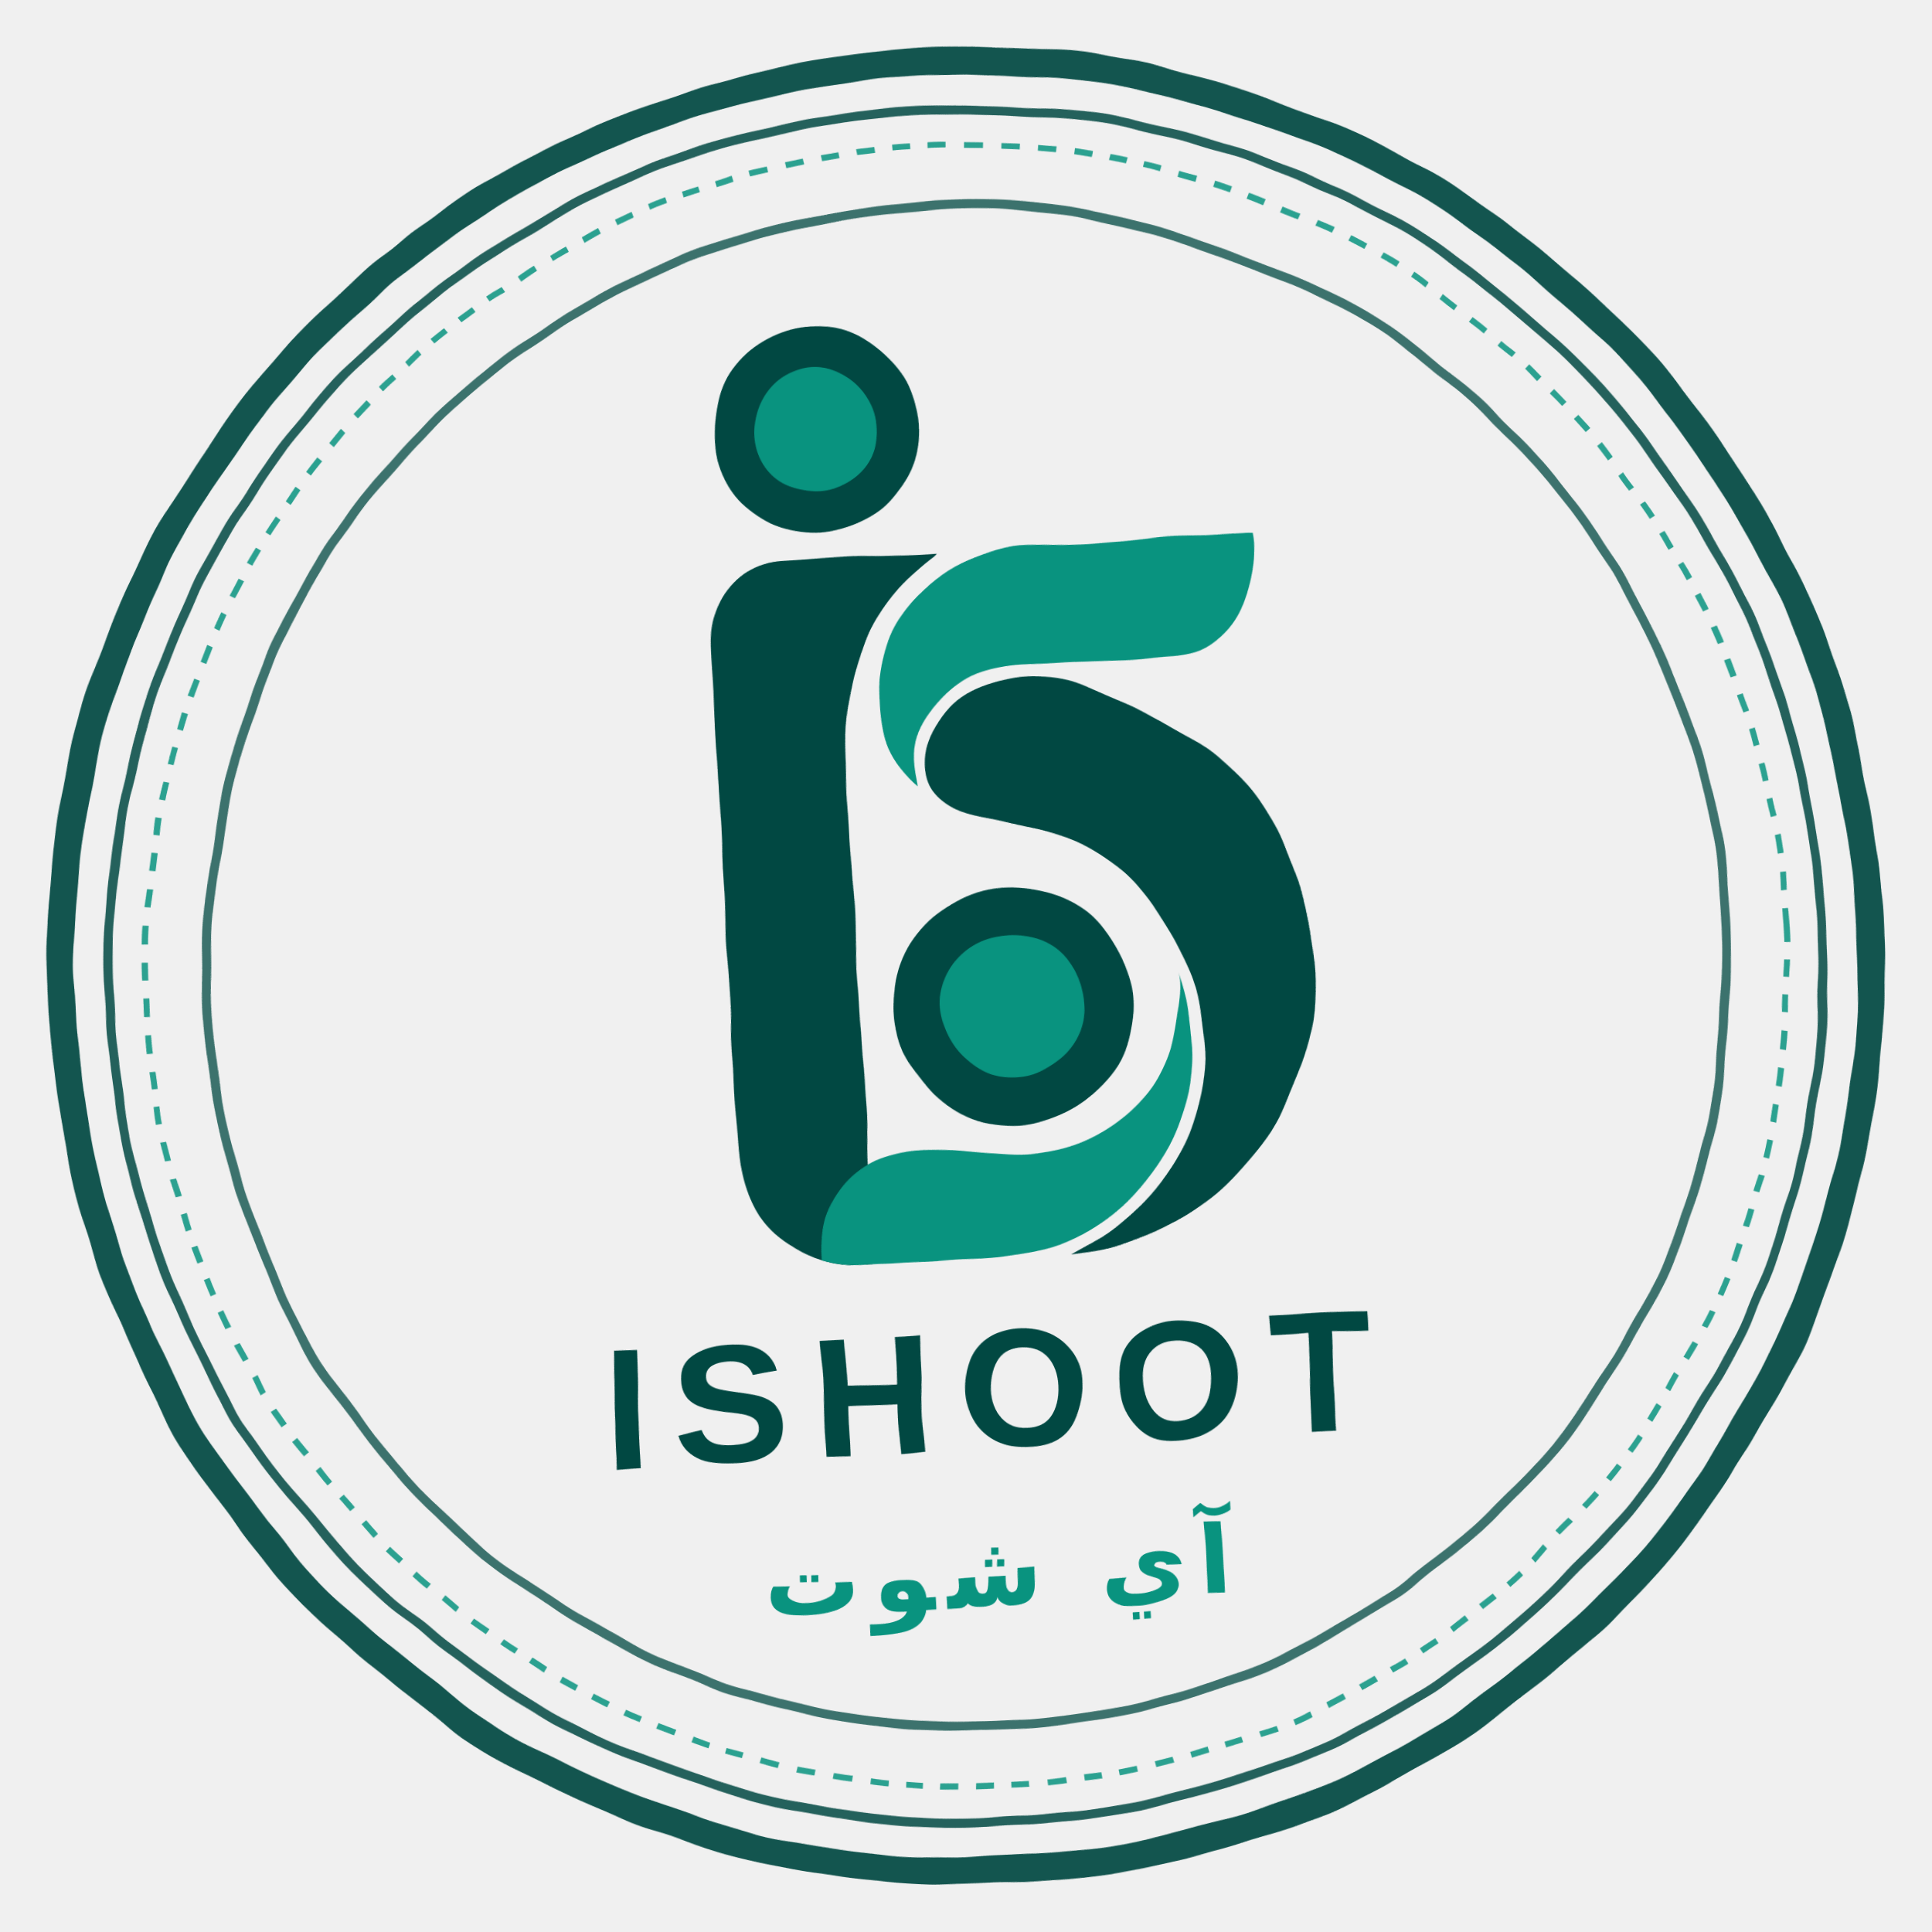
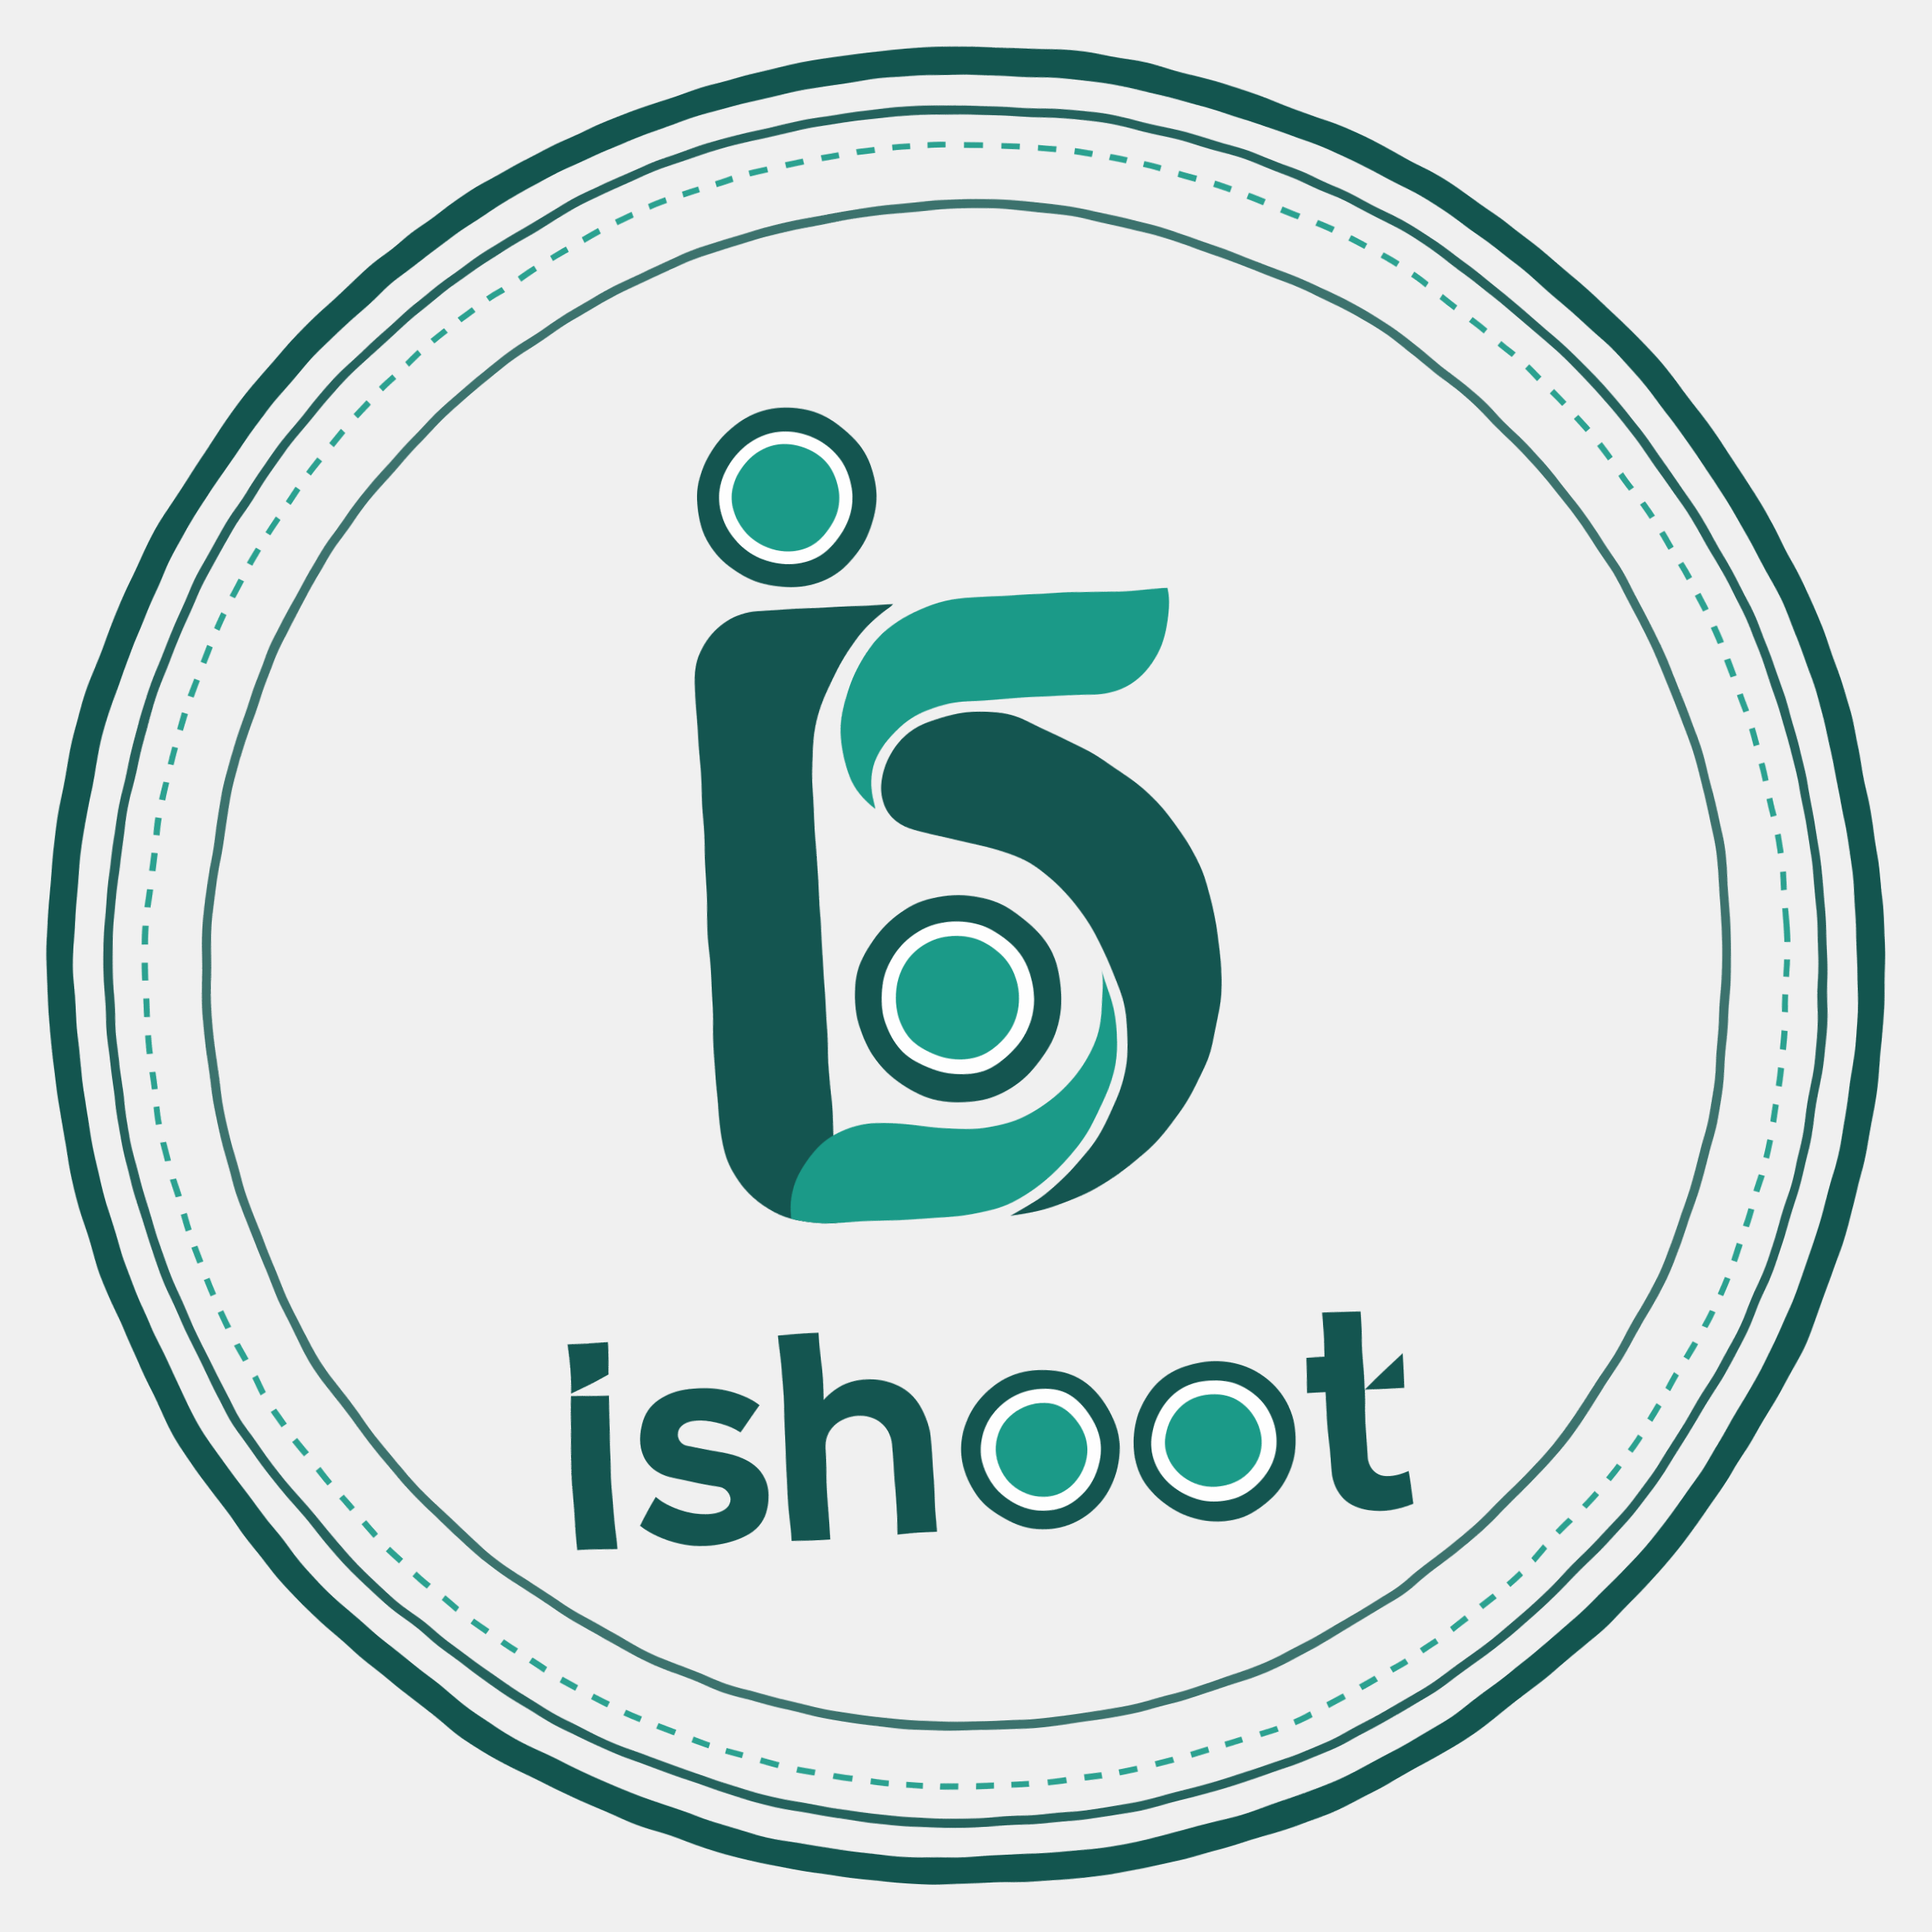
<svg xmlns="http://www.w3.org/2000/svg" viewBox="0 0 320 320" width="320" height="320">
  <defs>
    <filter id="stamp-texture" x="-10%" y="-10%" width="120%" height="120%">
      <feTurbulence type="fractalNoise" baseFrequency="0.04" numOctaves="3" result="noise" />
      <feDisplacementMap in="SourceGraphic" in2="noise" scale="1.5" xChannelSelector="R" yChannelSelector="G" />
    </filter>
  </defs>
  <g transform="rotate(-3 160 160)" filter="url(#stamp-texture)">
    <circle cx="160" cy="160" r="150" fill="none" stroke="#014842" stroke-width="4.5" stroke-opacity="0.92" />
    <circle cx="160" cy="160" r="142" fill="none" stroke="#014842" stroke-width="1.5" stroke-opacity="0.85" />
    <circle cx="160" cy="160" r="136" fill="none" stroke="#09937F" stroke-width="1" stroke-dasharray="3,3" stroke-opacity="0.85" />
    <circle cx="160" cy="160" r="126" fill="none" stroke="#014842" stroke-width="1.5" stroke-opacity="0.75" />
-     <g transform="translate(108, 48) scale(0.36)">
-       <path fill="#014842" d="M724.28,724.29c0.01,15.15,0.02,30.29,0.05,45.43c0.01,8.17,0.02,16.33,0.04,24.49c0.01,7.19,1.12,14.38,1.73,21.59c-1.05,0.1-2.11,0.18-3.18,0.22c-1.47,0.06-2.96,0.06-4.47-0.01c-5.91-0.24-12.04-1.4-17.93-3.56c-16.09-5.86-30.44-19.07-34.03-40.8c-0.85-5.14-1.27-10.41-1.28-15.62c-0.08-74.83-0.04-149.66-0.07-224.49c0-8.9,1.51-17.36,6.4-24.96c6.5-10.1,15.91-15.83,27.78-16.04c23.93-0.42,47.88-0.13,72.32-0.13c-0.72,0.65-1.1,1.09-1.58,1.4c-25.36,16.32-39.48,39.89-44.25,69.28c-1.11,6.85-1.45,13.89-1.46,20.84c-0.04,25.98-0.06,51.96-0.06,77.94" transform="translate(-630, -370)" />
-       <path fill="#014842" d="M815.86,816.08c6.59-3.39,13.23-6.18,19.22-9.98c28.2-17.87,43.91-43.57,46.87-76.85c2.33-26.17-6.37-49.34-19.96-71.1c-9.09-14.57-20.71-26.49-36.77-33.05c-8.46-3.45-17.53-5.4-26.34-7.98c-7.33-2.15-14.9-3.66-21.97-6.45c-14.44-5.68-20-18.42-14.73-33.08c5.21-14.5,16.31-22.67,30.8-25.99c14.36-3.29,29.38-2.91,42.88,3.34c23.94,11.07,48,23.6,65.94,43.39c19.52,21.53,29.84,47.05,32.42,75.79c2.15,23.98-0.84,47.38-11.15,69.2c-15.96,33.81-45.28,59.69-81.78,68.87c-4.66,1.17-9.39,2.06-14.15,2.76C823.41,815.49,819.64,815.71,815.86,816.08z" transform="translate(-630, -370)" />
-       <path fill="#09937F" d="M875.39,705.87c-0.87-5.71-2.57-11.29-3.89-16.93c1.37,5.86-0.44,14.3-1.41,20.16c-1.13,6.81-3.03,13.5-5.88,19.8c-10.98,24.26-35.21,39.05-61.62,39.91c-18.56,0.61-36.65-5.7-55.22-5.09c-11.83,0.39-22.96,4.18-31.73,12.32c-10.37,9.63-15.47,21.59-15.15,35.75c0.01,0.23,0.01,0.45,0.02,0.65c5.89,2.16,12.02,3.32,17.93,3.56c1.49,0.01,2.98,0.01,4.47,0.01c14.06,0,28.11,0.05,42.17-0.02c20.91-0.1,40.82-0.76,59.81-10.45c14.79-7.54,27.47-18.99,36.47-32.94C874.05,752.95,878.94,728.97,875.39,705.87z" transform="translate(-630, -370)" />
-       <path fill="#09937F" d="M916.74,489.15c1.07,6.69,0.27,13.11-1.17,19.43c-3.39,14.89-10.93,26.76-25.74,32.46c-4.32,1.66-9.23,2.4-13.88,2.46c-23.36,0.3-46.72,0.1-70.07,0.36c-12.61,0.14-24.36,3.55-34.36,11.53c-12.57,10.04-18.53,22.83-15.31,39.13c0.18,0.91,0.28,1.83,0.49,3.23c-6.09-5.36-10.01-11.58-12.59-18.68c-8.78-24.11-1.49-52.5,18.05-70.09c14.64-13.18,31.68-20.05,51.55-19.96c33.34,0.14,66.68,0.01,100.03,0.01C914.66,489.03,915.61,489.11,916.74,489.15z" transform="translate(-630, -370)" />
-       <circle fill="#014842" cx="718.38" cy="431.38" r="47.46" transform="translate(-630, -370)" />
-       <circle fill="#09937F" cx="718.38" cy="431.38" r="28.4" transform="translate(-630, -370)" />
-       <circle fill="#014842" cx="795.12" cy="700.48" r="54.71" transform="translate(-630, -370)" />
-       <circle fill="#09937F" cx="795.12" cy="700.48" r="32.74" transform="translate(-630, -370)" />
-     </g>
-     <text x="160" y="240" fill="#014842" font-family="'Thmanyah Sans', 'Arial', sans-serif" font-size="28" font-weight="900" letter-spacing="4" text-anchor="middle">
-       ISHOOT
-     </text>
-     <text x="160" y="266" fill="#09937F" font-family="'Thmanyah Sans', 'Arial', sans-serif" font-size="16" font-weight="700" letter-spacing="2" text-anchor="middle">
-       آي شوت
-     </text>
+     <svg x="90" y="66" width="140" height="188" viewBox="578 300 444 600" preserveAspectRatio="xMidYMid meet" opacity="0.92">
+       <g>
+         <g>
+           <path fill="#014842" d="M724.28,640.73c0.01,15.15,0.02,30.29,0.05,45.43c0.01,8.17,0.02,16.33,0.04,24.49    c0.01,7.19,1.12,14.38,1.73,21.59c-1.05,0.1-2.11,0.18-3.18,0.22c-1.47,0.06-2.96,0.06-4.47-0.01c-5.91-0.24-12.04-1.4-17.93-3.56    c-16.09-5.86-30.44-19.07-34.03-40.8c-0.85-5.14-1.27-10.41-1.28-15.62c-0.08-74.83-0.04-149.66-0.07-224.49    c0-8.9,1.51-17.36,6.4-24.96c6.5-10.1,15.91-15.83,27.78-16.04c23.93-0.42,47.88-0.13,72.32-0.13c-0.72,0.65-1.1,1.09-1.58,1.4    c-25.35,16.32-39.48,39.89-44.25,69.28c-1.11,6.85-1.45,13.89-1.46,20.84c-0.04,25.98-0.06,51.96-0.06,77.94" />
+           <path fill="#014842" d="M815.86,732.52c6.59-3.39,13.23-6.18,19.22-9.98c28.2-17.87,43.91-43.57,46.87-76.85    c2.33-26.17-6.37-49.34-19.96-71.1c-9.09-14.57-20.71-26.49-36.77-33.05c-8.46-3.45-17.53-5.4-26.34-7.98    c-7.33-2.15-14.9-3.66-21.97-6.45c-14.44-5.68-20-18.42-14.73-33.08c5.21-14.5,16.31-22.67,30.8-25.99    c14.36-3.29,29.38-2.91,42.88,3.34c23.94,11.07,48,23.6,65.94,43.39c19.52,21.53,29.84,47.05,32.42,75.79    c2.15,23.98-0.84,47.38-11.15,69.2c-15.96,33.81-45.28,59.69-81.78,68.87c-4.66,1.17-9.39,2.06-14.15,2.76    C823.41,731.93,819.64,732.15,815.86,732.52z" />
+           <path fill="#09937F" d="M875.39,622.31c-0.87-5.71-2.57-11.29-3.89-16.93c1.37,5.86-0.44,14.3-1.41,20.16    c-1.13,6.81-3.03,13.5-5.88,19.8c-10.98,24.26-35.21,39.05-61.62,39.91c-18.56,0.61-36.65-5.7-55.22-5.09    c-11.83,0.39-22.96,4.18-31.73,12.32c-10.37,9.63-15.47,21.59-15.15,35.75c0.01,0.23,0.01,0.45,0.02,0.65    c5.89,2.16,12.02,3.32,17.93,3.56c1.49,0.01,2.98,0.01,4.47,0.01c14.06,0,28.11,0.05,42.17-0.02c20.91-0.1,40.82-0.76,59.81-10.45    c14.79-7.54,27.47-18.99,36.47-32.94C874.05,669.39,878.94,645.41,875.39,622.31z" />
+           <path fill="#09937F" d="M916.74,405.59c1.07,6.69,0.27,13.11-1.17,19.43c-3.39,14.89-10.93,26.76-25.74,32.46    c-4.32,1.66-9.23,2.4-13.88,2.46c-23.36,0.3-46.72,0.1-70.07,0.36c-12.61,0.14-24.36,3.55-34.36,11.53    c-12.57,10.04-18.53,22.83-15.31,39.13c0.18,0.9,0.28,1.83,0.49,3.23c-6.09-5.36-10.01-11.58-12.59-18.68    c-8.78-24.11-1.49-52.5,18.05-70.09c14.64-13.18,31.68-20.05,51.55-19.96c33.34,0.14,66.68,0.01,100.03,0.01    C914.66,405.47,915.61,405.54,916.74,405.59z" />
+           <ellipse transform="matrix(0.9743 -0.2252 0.2252 0.9743 -59.8706 170.69)" fill="#014842" cx="718.38" cy="347.82" rx="47.46" ry="47.46" />
+           <ellipse transform="matrix(0.7071 -0.7071 0.7071 0.7071 -35.5384 609.8432)" fill="#FFFFFF" cx="718.38" cy="347.82" rx="35.15" ry="35.15" />
+           <ellipse transform="matrix(0.9739 -0.227 0.227 0.9739 -60.2002 172.1443)" fill="#09937F" cx="718.38" cy="347.82" rx="28.4" ry="28.4" />
+           <circle fill="#014842" cx="795.12" cy="616.92" r="54.71" />
+           <ellipse transform="matrix(0.1096 -0.994 0.994 0.1096 94.7777 1339.632)" fill="#FFFFFF" cx="795.12" cy="616.91" rx="40.51" ry="40.51" />
+           <circle fill="#09937F" cx="795.12" cy="616.92" r="32.74" />
+         </g>
+         <g>
+           <path fill="#FFFFFF" d="M826.18,890.33c-16.84,0-30.83-12.62-32.53-29.36c-0.11-1.1-0.17-2.22-0.17-3.33c0-1.11,0.06-2.24,0.17-3.33    c1.7-16.74,15.68-29.36,32.53-29.36S857,837.56,858.7,854.3c0.11,1.1,0.17,2.22,0.17,3.33c0,1.11-0.06,2.24-0.17,3.33    C857,877.71,843.02,890.33,826.18,890.33z" />
+           <path fill="#FFFFFF" d="M918.25,890.33c-16.84,0-30.83-12.62-32.53-29.36c-0.11-1.1-0.17-2.22-0.17-3.33c0-1.11,0.06-2.24,0.17-3.33    c1.7-16.74,15.68-29.36,32.53-29.36c16.84,0,30.83,12.62,32.53,29.36c0.11,1.11,0.17,2.23,0.17,3.33c0,1.1-0.06,2.22-0.17,3.33    C949.07,877.71,935.09,890.33,918.25,890.33z" />
+           <path fill="#014842" d="M826.21,815.26c-23.3,0-42.19,18.89-42.19,42.19c0,23.3,18.89,42.19,42.19,42.19    c23.3,0,42.19-18.89,42.19-42.19C868.4,834.15,849.51,815.26,826.21,815.26z M826.17,889.66c-17.72,0-32.09-14.37-32.09-32.09    c0-17.72,14.37-32.09,32.09-32.09c17.72,0,32.09,14.37,32.09,32.09C858.25,875.3,843.89,889.66,826.17,889.66z" />
+           <path fill="#09937F" d="M850.59,855.13c-1.26-12.38-11.71-22.03-24.41-22.03c0,0,0,0,0,0c0,0,0,0,0,0    c-12.71,0-23.16,9.66-24.41,22.03c-0.08,0.83-0.13,1.66-0.13,2.51c0,0.85,0.04,1.68,0.13,2.51c1.26,12.37,11.71,22.03,24.41,22.03    c0,0,0,0,0,0c0,0,0,0,0,0c12.71,0,23.16-9.66,24.41-22.03c0.08-0.82,0.13-1.66,0.13-2.51    C850.72,856.79,850.67,855.95,850.59,855.13z" />
+           <path fill="#014842" d="M918.28,815.26c-23.3,0-42.19,18.89-42.19,42.19c0,23.3,18.89,42.19,42.19,42.19    c23.3,0,42.19-18.89,42.19-42.19C960.47,834.15,941.58,815.26,918.28,815.26z M918.24,889.66c-17.72,0-32.09-14.37-32.09-32.09    c0-17.72,14.37-32.09,32.09-32.09c17.72,0,32.09,14.37,32.09,32.09C950.32,875.3,935.96,889.66,918.24,889.66z" />
+           <path fill="#09937F" d="M942.66,855.13c-1.26-12.38-11.71-22.03-24.41-22.03c0,0,0,0,0,0c0,0,0,0,0,0    c-12.71,0-23.16,9.66-24.41,22.03c-0.08,0.83-0.13,1.66-0.13,2.51c0,0.85,0.04,1.68,0.13,2.51c1.26,12.37,11.71,22.03,24.41,22.03    c0,0,0,0,0,0c0,0,0,0,0,0c12.71,0,23.16-9.66,24.41-22.03c0.08-0.82,0.13-1.66,0.13-2.51    C942.79,856.79,942.74,855.95,942.66,855.13z" />
+           <path fill="#014842" d="M737.94,815.21c-9.77-0.1-18.48,2.77-25.36,10.18l-0.16-36l-21.05,0.13l0.17,108.72l20.93-0.11l0.02-46.58    c0.01-10.42,8.13-17.29,18.23-17.36c9.09-0.07,17.13,5.85,17.15,15.56l0.13,48.43l20.77-0.03l-0.09-53.1    C767.62,827.85,755.04,815.39,737.94,815.21z" />
+           <path fill="#014842" d="M656.79,849.5l-15.63-4.38c-3.23-0.91-5.02-4.45-4.31-7.48c2.04-8.62,20.66-6.71,31.83,2.48l10.2-13.57    c-18.22-16.81-54.84-14.85-61.38,5.9c-4.27,13.54,1.44,25.7,15.74,29.76l22.66,6.43c2.89,0.82,5.2,4.36,5,6.85    c-0.83,10.67-25.22,9.36-38.17-3.73l-10.22,14.78c20.71,18.87,61.41,17.49,67.74-5.09c2.32-8.29,1.26-16.7-4.59-22.6    C670.63,853.76,663.62,851.42,656.79,849.5z" />
+           <path fill="#014842" d="M1019.75,878.82c-3.89,1.34-8.1,2.4-11.98,2.1c-5.37-0.41-8.33-4.38-9.01-9.44l-0.01-36.66l21.87-0.07    l-0.08-18.1l-21.9,18.25l0.15-18.33l-0.09-22.64l-21,0l-0.05,22.73l-9.88-0.04l0.02,18.18l9.89,0.02l0.45,41.92    c0.12,11.51,8.94,19.57,19.52,21.69c8.2,1.65,16.32,0.81,23.98-1.96L1019.75,878.82z" />
+           <rect x="578.37" y="816.6" fill="#014842" width="21.22" height="81.62" />
+           <polygon fill="#014842" points="578.38,815.26 599.59,805.69 599.6,789.4 578.39,789.38   " />
+         </g>
+       </g>
+     </svg>
  </g>
</svg>
